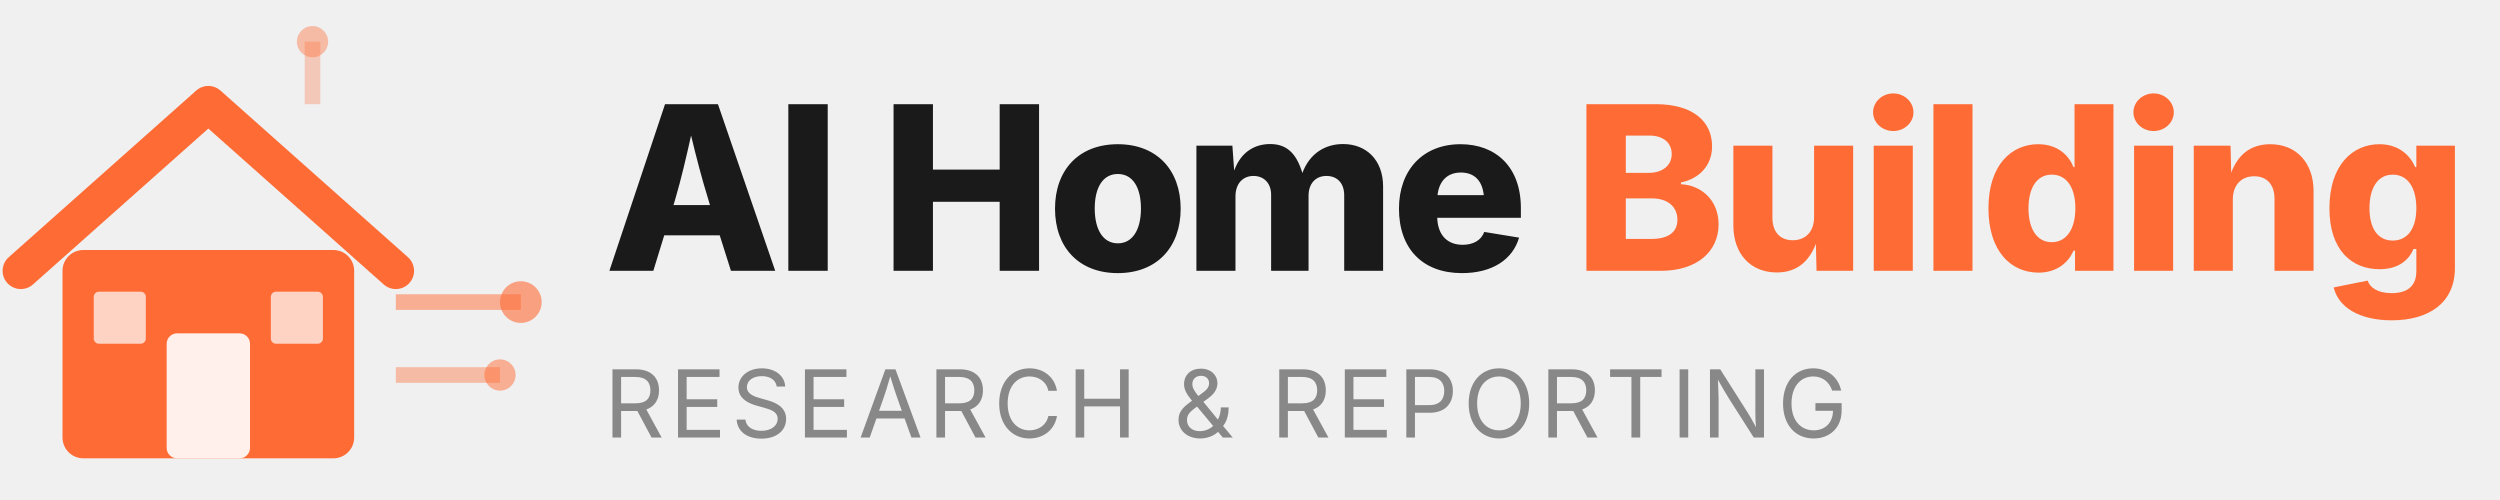
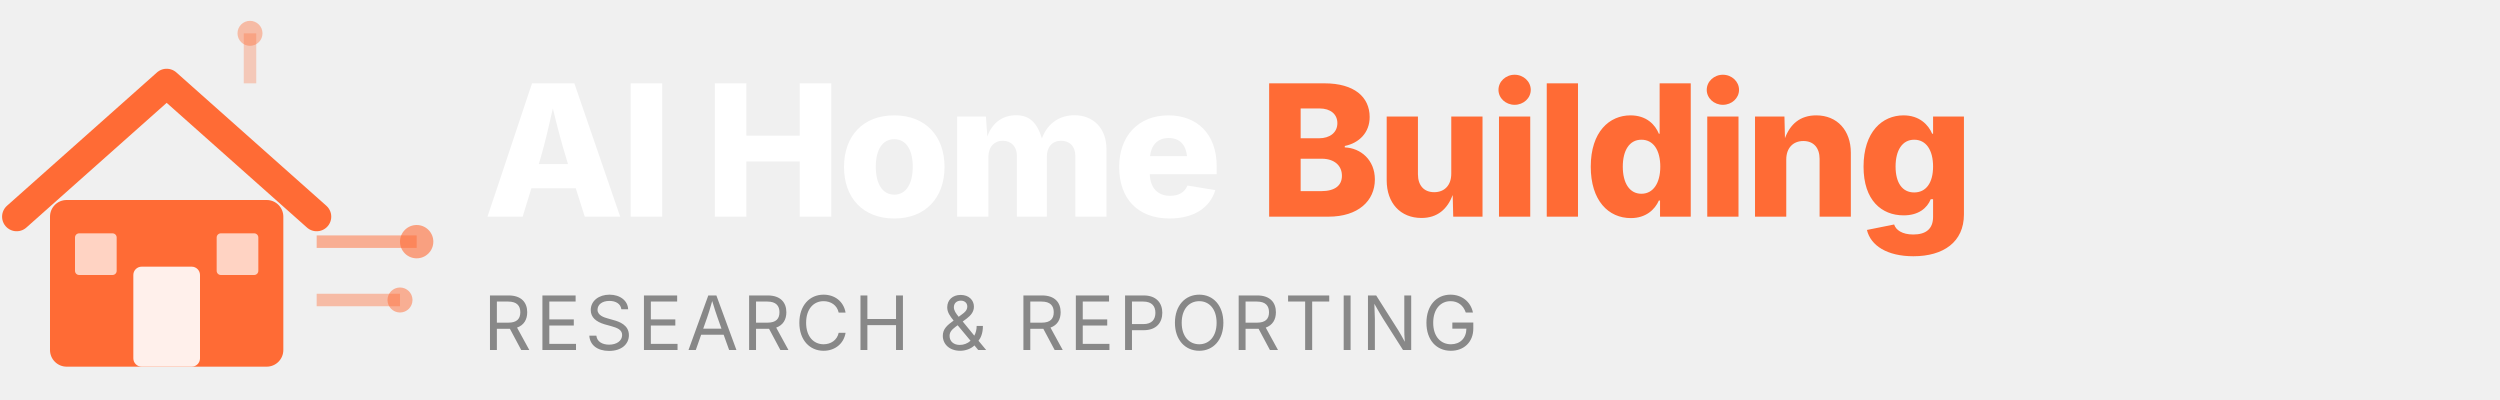
- <svg xmlns="http://www.w3.org/2000/svg" viewBox="0 0 240 48" fill="none">
+ <svg xmlns="http://www.w3.org/2000/svg" viewBox="0 0 300 48" fill="none">
  <g transform="translate(0,4)">
    <rect x="6" y="20" width="28" height="20" rx="2" fill="#FF6B35" />
    <path d="M2 22 L20 6 L38 22" stroke="#FF6B35" stroke-width="3.5" stroke-linecap="round" stroke-linejoin="round" fill="none" />
    <rect x="16" y="28" width="8" height="12" rx="1" fill="#fff" opacity="0.9" />
    <rect x="9" y="24" width="5" height="5" rx="0.5" fill="#fff" opacity="0.7" />
    <rect x="26" y="24" width="5" height="5" rx="0.5" fill="#fff" opacity="0.7" />
    <line x1="38" y1="25" x2="50" y2="25" stroke="#FF6B35" stroke-width="1.5" opacity="0.5" />
    <line x1="38" y1="32" x2="48" y2="32" stroke="#FF6B35" stroke-width="1.5" opacity="0.4" />
    <line x1="30" y1="6" x2="30" y2="0" stroke="#FF6B35" stroke-width="1.5" opacity="0.3" />
    <circle cx="50" cy="25" r="2" fill="#FF6B35" opacity="0.6" />
    <circle cx="48" cy="32" r="1.5" fill="#FF6B35" opacity="0.5" />
    <circle cx="30" cy="0" r="1.5" fill="#FF6B35" opacity="0.4" />
  </g>
-   <text x="58" y="26" font-family="system-ui, -apple-system, 'Segoe UI', sans-serif" font-weight="800" font-size="22" fill="#1a1a1a" letter-spacing="-0.5">
+   <text x="58" y="26" font-family="system-ui, -apple-system, 'Segoe UI', sans-serif" font-weight="800" font-size="22" fill="#ffffff" letter-spacing="-0.5">
    AI Home <tspan fill="#FF6B35">Building</tspan>
  </text>
  <text x="58" y="42" font-family="system-ui, -apple-system, 'Segoe UI', sans-serif" font-weight="400" font-size="9" fill="#888" letter-spacing="0.5">
    RESEARCH &amp; REPORTING
  </text>
</svg>
